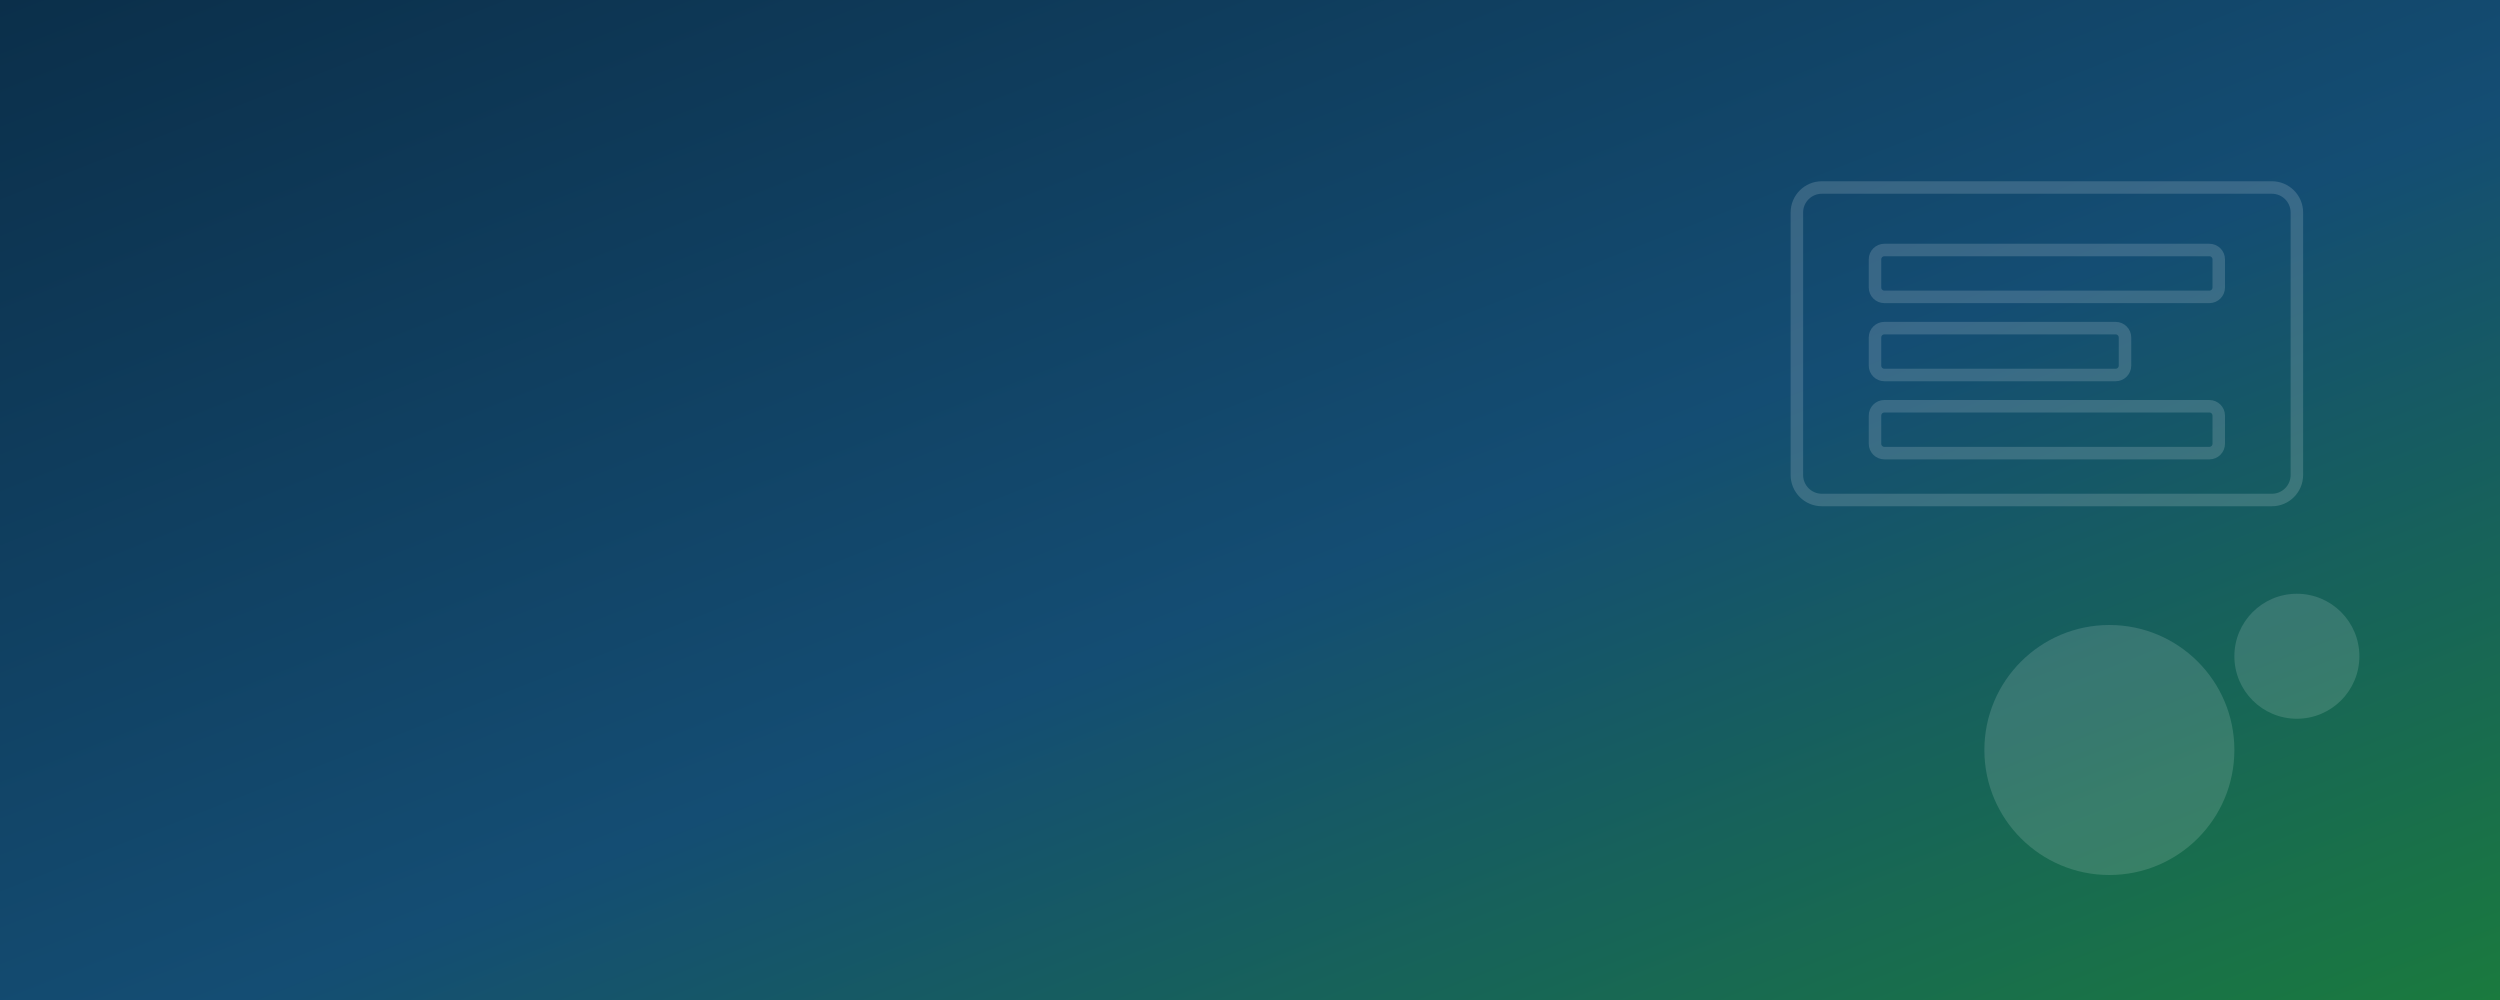
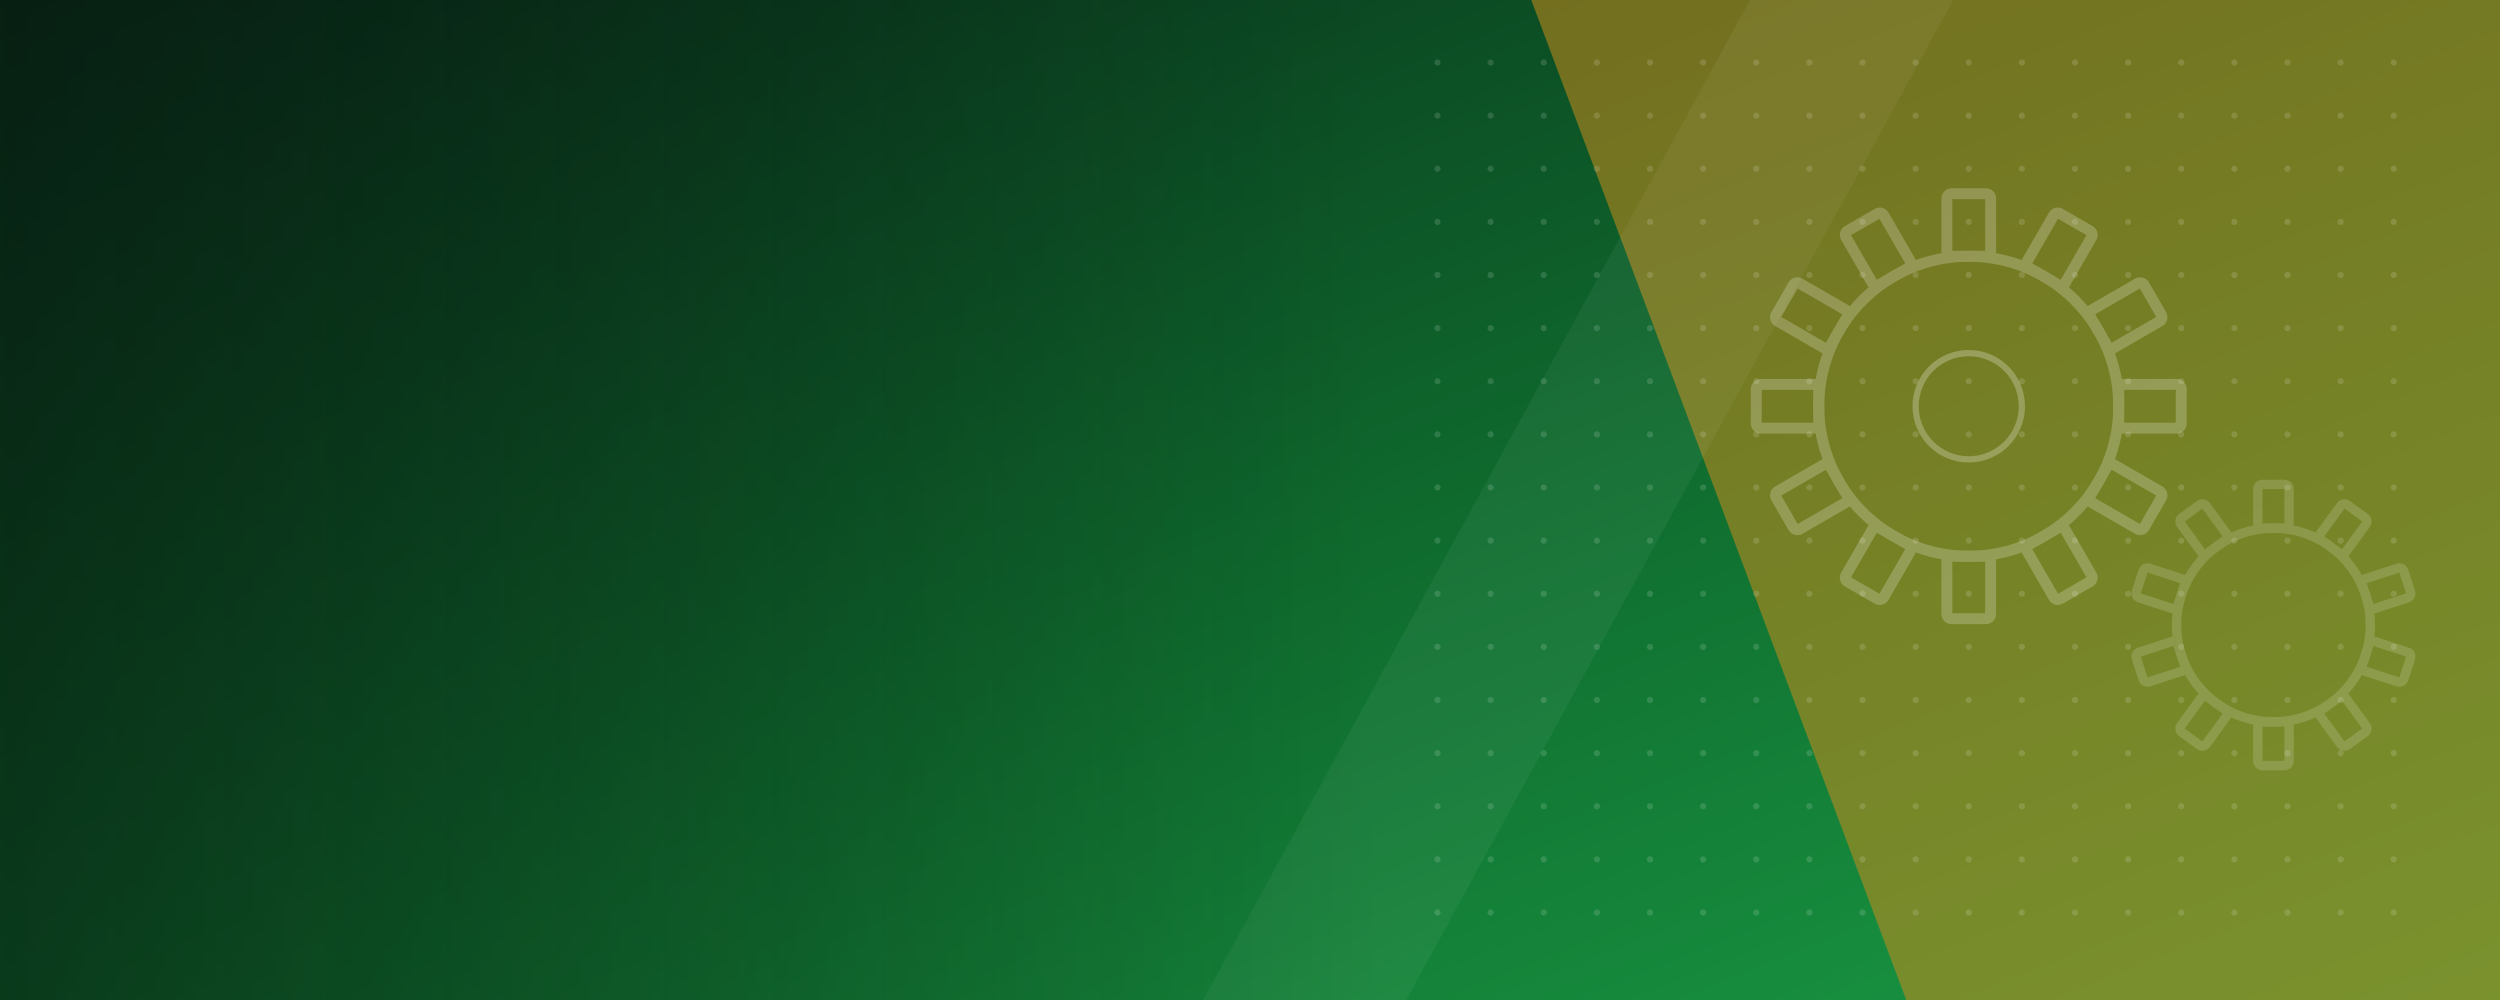
<svg xmlns="http://www.w3.org/2000/svg" viewBox="0 0 1600 640" width="1600" height="640">
  <defs>
-     <linearGradient id="g2" x1="0%" y1="0%" x2="100%" y2="100%">
-       <stop offset="0%" stop-color="#0b2f4a" />
-       <stop offset="55%" stop-color="#144d73" />
-       <stop offset="100%" stop-color="#1a7a3e" />
+     <linearGradient id="g1" x1="0%" y1="0%" x2="100%" y2="100%">
+       <stop offset="0%" stop-color="#082818" />
+       <stop offset="55%" stop-color="#0f6b2e" />
+       <stop offset="100%" stop-color="#1a9b45" />
+     </linearGradient>
+     <clipPath id="frame">
+       <rect width="1600" height="640" />
+     </clipPath>
+   </defs>
+   <g clip-path="url(#frame)">
+     <rect width="1600" height="640" fill="url(#g1)" />
+     <polygon points="980,0 1600,0 1600,640 1220,640" fill="#c98a1c" opacity="0.55" />
+     <polygon points="1120,0 1250,0 900,640 770,640" fill="#ffffff" opacity="0.05" />
+     <g opacity="0.14" fill="#ffffff">
+       <circle cx="920" cy="40" r="2" />
+       <circle cx="954" cy="40" r="2" />
+       <circle cx="988" cy="40" r="2" />
+       <circle cx="1022" cy="40" r="2" />
+       <circle cx="1056" cy="40" r="2" />
+       <circle cx="1090" cy="40" r="2" />
+       <circle cx="1124" cy="40" r="2" />
+       <circle cx="1158" cy="40" r="2" />
+       <circle cx="1192" cy="40" r="2" />
+       <circle cx="1226" cy="40" r="2" />
+       <circle cx="1260" cy="40" r="2" />
+       <circle cx="1294" cy="40" r="2" />
+       <circle cx="1328" cy="40" r="2" />
+       <circle cx="1362" cy="40" r="2" />
+       <circle cx="1396" cy="40" r="2" />
+       <circle cx="1430" cy="40" r="2" />
+       <circle cx="1464" cy="40" r="2" />
+       <circle cx="1498" cy="40" r="2" />
+       <circle cx="1532" cy="40" r="2" />
+       <circle cx="920" cy="74" r="2" />
+       <circle cx="954" cy="74" r="2" />
+       <circle cx="988" cy="74" r="2" />
+       <circle cx="1022" cy="74" r="2" />
+       <circle cx="1056" cy="74" r="2" />
+       <circle cx="1090" cy="74" r="2" />
+       <circle cx="1124" cy="74" r="2" />
+       <circle cx="1158" cy="74" r="2" />
+       <circle cx="1192" cy="74" r="2" />
+       <circle cx="1226" cy="74" r="2" />
+       <circle cx="1260" cy="74" r="2" />
+       <circle cx="1294" cy="74" r="2" />
+       <circle cx="1328" cy="74" r="2" />
+       <circle cx="1362" cy="74" r="2" />
+       <circle cx="1396" cy="74" r="2" />
+       <circle cx="1430" cy="74" r="2" />
+       <circle cx="1464" cy="74" r="2" />
+       <circle cx="1498" cy="74" r="2" />
+       <circle cx="1532" cy="74" r="2" />
+       <circle cx="920" cy="108" r="2" />
+       <circle cx="954" cy="108" r="2" />
+       <circle cx="988" cy="108" r="2" />
+       <circle cx="1022" cy="108" r="2" />
+       <circle cx="1056" cy="108" r="2" />
+       <circle cx="1090" cy="108" r="2" />
+       <circle cx="1124" cy="108" r="2" />
+       <circle cx="1158" cy="108" r="2" />
+       <circle cx="1192" cy="108" r="2" />
+       <circle cx="1226" cy="108" r="2" />
+       <circle cx="1260" cy="108" r="2" />
+       <circle cx="1294" cy="108" r="2" />
+       <circle cx="1328" cy="108" r="2" />
+       <circle cx="1362" cy="108" r="2" />
+       <circle cx="1396" cy="108" r="2" />
+       <circle cx="1430" cy="108" r="2" />
+       <circle cx="1464" cy="108" r="2" />
+       <circle cx="1498" cy="108" r="2" />
+       <circle cx="1532" cy="108" r="2" />
+       <circle cx="920" cy="142" r="2" />
+       <circle cx="954" cy="142" r="2" />
+       <circle cx="988" cy="142" r="2" />
+       <circle cx="1022" cy="142" r="2" />
+       <circle cx="1056" cy="142" r="2" />
+       <circle cx="1090" cy="142" r="2" />
+       <circle cx="1124" cy="142" r="2" />
+       <circle cx="1158" cy="142" r="2" />
+       <circle cx="1192" cy="142" r="2" />
+       <circle cx="1226" cy="142" r="2" />
+       <circle cx="1260" cy="142" r="2" />
+       <circle cx="1294" cy="142" r="2" />
+       <circle cx="1328" cy="142" r="2" />
+       <circle cx="1362" cy="142" r="2" />
+       <circle cx="1396" cy="142" r="2" />
+       <circle cx="1430" cy="142" r="2" />
+       <circle cx="1464" cy="142" r="2" />
+       <circle cx="1498" cy="142" r="2" />
+       <circle cx="1532" cy="142" r="2" />
+       <circle cx="920" cy="176" r="2" />
+       <circle cx="954" cy="176" r="2" />
+       <circle cx="988" cy="176" r="2" />
+       <circle cx="1022" cy="176" r="2" />
+       <circle cx="1056" cy="176" r="2" />
+       <circle cx="1090" cy="176" r="2" />
+       <circle cx="1124" cy="176" r="2" />
+       <circle cx="1158" cy="176" r="2" />
+       <circle cx="1192" cy="176" r="2" />
+       <circle cx="1226" cy="176" r="2" />
+       <circle cx="1260" cy="176" r="2" />
+       <circle cx="1294" cy="176" r="2" />
+       <circle cx="1328" cy="176" r="2" />
+       <circle cx="1362" cy="176" r="2" />
+       <circle cx="1396" cy="176" r="2" />
+       <circle cx="1430" cy="176" r="2" />
+       <circle cx="1464" cy="176" r="2" />
+       <circle cx="1498" cy="176" r="2" />
+       <circle cx="1532" cy="176" r="2" />
+       <circle cx="920" cy="210" r="2" />
+       <circle cx="954" cy="210" r="2" />
+       <circle cx="988" cy="210" r="2" />
+       <circle cx="1022" cy="210" r="2" />
+       <circle cx="1056" cy="210" r="2" />
+       <circle cx="1090" cy="210" r="2" />
+       <circle cx="1124" cy="210" r="2" />
+       <circle cx="1158" cy="210" r="2" />
+       <circle cx="1192" cy="210" r="2" />
+       <circle cx="1226" cy="210" r="2" />
+       <circle cx="1260" cy="210" r="2" />
+       <circle cx="1294" cy="210" r="2" />
+       <circle cx="1328" cy="210" r="2" />
+       <circle cx="1362" cy="210" r="2" />
+       <circle cx="1396" cy="210" r="2" />
+       <circle cx="1430" cy="210" r="2" />
+       <circle cx="1464" cy="210" r="2" />
+       <circle cx="1498" cy="210" r="2" />
+       <circle cx="1532" cy="210" r="2" />
+       <circle cx="920" cy="244" r="2" />
+       <circle cx="954" cy="244" r="2" />
+       <circle cx="988" cy="244" r="2" />
+       <circle cx="1022" cy="244" r="2" />
+       <circle cx="1056" cy="244" r="2" />
+       <circle cx="1090" cy="244" r="2" />
+       <circle cx="1124" cy="244" r="2" />
+       <circle cx="1158" cy="244" r="2" />
+       <circle cx="1192" cy="244" r="2" />
+       <circle cx="1226" cy="244" r="2" />
+       <circle cx="1260" cy="244" r="2" />
+       <circle cx="1294" cy="244" r="2" />
+       <circle cx="1328" cy="244" r="2" />
+       <circle cx="1362" cy="244" r="2" />
+       <circle cx="1396" cy="244" r="2" />
+       <circle cx="1430" cy="244" r="2" />
+       <circle cx="1464" cy="244" r="2" />
+       <circle cx="1498" cy="244" r="2" />
+       <circle cx="1532" cy="244" r="2" />
+       <circle cx="920" cy="278" r="2" />
+       <circle cx="954" cy="278" r="2" />
+       <circle cx="988" cy="278" r="2" />
+       <circle cx="1022" cy="278" r="2" />
+       <circle cx="1056" cy="278" r="2" />
+       <circle cx="1090" cy="278" r="2" />
+       <circle cx="1124" cy="278" r="2" />
+       <circle cx="1158" cy="278" r="2" />
+       <circle cx="1192" cy="278" r="2" />
+       <circle cx="1226" cy="278" r="2" />
+       <circle cx="1260" cy="278" r="2" />
+       <circle cx="1294" cy="278" r="2" />
+       <circle cx="1328" cy="278" r="2" />
+       <circle cx="1362" cy="278" r="2" />
+       <circle cx="1396" cy="278" r="2" />
+       <circle cx="1430" cy="278" r="2" />
+       <circle cx="1464" cy="278" r="2" />
+       <circle cx="1498" cy="278" r="2" />
+       <circle cx="1532" cy="278" r="2" />
+       <circle cx="920" cy="312" r="2" />
+       <circle cx="954" cy="312" r="2" />
+       <circle cx="988" cy="312" r="2" />
+       <circle cx="1022" cy="312" r="2" />
+       <circle cx="1056" cy="312" r="2" />
+       <circle cx="1090" cy="312" r="2" />
+       <circle cx="1124" cy="312" r="2" />
+       <circle cx="1158" cy="312" r="2" />
+       <circle cx="1192" cy="312" r="2" />
+       <circle cx="1226" cy="312" r="2" />
+       <circle cx="1260" cy="312" r="2" />
+       <circle cx="1294" cy="312" r="2" />
+       <circle cx="1328" cy="312" r="2" />
+       <circle cx="1362" cy="312" r="2" />
+       <circle cx="1396" cy="312" r="2" />
+       <circle cx="1430" cy="312" r="2" />
+       <circle cx="1464" cy="312" r="2" />
+       <circle cx="1498" cy="312" r="2" />
+       <circle cx="1532" cy="312" r="2" />
+       <circle cx="920" cy="346" r="2" />
+       <circle cx="954" cy="346" r="2" />
+       <circle cx="988" cy="346" r="2" />
+       <circle cx="1022" cy="346" r="2" />
+       <circle cx="1056" cy="346" r="2" />
+       <circle cx="1090" cy="346" r="2" />
+       <circle cx="1124" cy="346" r="2" />
+       <circle cx="1158" cy="346" r="2" />
+       <circle cx="1192" cy="346" r="2" />
+       <circle cx="1226" cy="346" r="2" />
+       <circle cx="1260" cy="346" r="2" />
+       <circle cx="1294" cy="346" r="2" />
+       <circle cx="1328" cy="346" r="2" />
+       <circle cx="1362" cy="346" r="2" />
+       <circle cx="1396" cy="346" r="2" />
+       <circle cx="1430" cy="346" r="2" />
+       <circle cx="1464" cy="346" r="2" />
+       <circle cx="1498" cy="346" r="2" />
+       <circle cx="1532" cy="346" r="2" />
+       <circle cx="920" cy="380" r="2" />
+       <circle cx="954" cy="380" r="2" />
+       <circle cx="988" cy="380" r="2" />
+       <circle cx="1022" cy="380" r="2" />
+       <circle cx="1056" cy="380" r="2" />
+       <circle cx="1090" cy="380" r="2" />
+       <circle cx="1124" cy="380" r="2" />
+       <circle cx="1158" cy="380" r="2" />
+       <circle cx="1192" cy="380" r="2" />
+       <circle cx="1226" cy="380" r="2" />
+       <circle cx="1260" cy="380" r="2" />
+       <circle cx="1294" cy="380" r="2" />
+       <circle cx="1328" cy="380" r="2" />
+       <circle cx="1362" cy="380" r="2" />
+       <circle cx="1396" cy="380" r="2" />
+       <circle cx="1430" cy="380" r="2" />
+       <circle cx="1464" cy="380" r="2" />
+       <circle cx="1498" cy="380" r="2" />
+       <circle cx="1532" cy="380" r="2" />
+       <circle cx="920" cy="414" r="2" />
+       <circle cx="954" cy="414" r="2" />
+       <circle cx="988" cy="414" r="2" />
+       <circle cx="1022" cy="414" r="2" />
+       <circle cx="1056" cy="414" r="2" />
+       <circle cx="1090" cy="414" r="2" />
+       <circle cx="1124" cy="414" r="2" />
+       <circle cx="1158" cy="414" r="2" />
+       <circle cx="1192" cy="414" r="2" />
+       <circle cx="1226" cy="414" r="2" />
+       <circle cx="1260" cy="414" r="2" />
+       <circle cx="1294" cy="414" r="2" />
+       <circle cx="1328" cy="414" r="2" />
+       <circle cx="1362" cy="414" r="2" />
+       <circle cx="1396" cy="414" r="2" />
+       <circle cx="1430" cy="414" r="2" />
+       <circle cx="1464" cy="414" r="2" />
+       <circle cx="1498" cy="414" r="2" />
+       <circle cx="1532" cy="414" r="2" />
+       <circle cx="920" cy="448" r="2" />
+       <circle cx="954" cy="448" r="2" />
+       <circle cx="988" cy="448" r="2" />
+       <circle cx="1022" cy="448" r="2" />
+       <circle cx="1056" cy="448" r="2" />
+       <circle cx="1090" cy="448" r="2" />
+       <circle cx="1124" cy="448" r="2" />
+       <circle cx="1158" cy="448" r="2" />
+       <circle cx="1192" cy="448" r="2" />
+       <circle cx="1226" cy="448" r="2" />
+       <circle cx="1260" cy="448" r="2" />
+       <circle cx="1294" cy="448" r="2" />
+       <circle cx="1328" cy="448" r="2" />
+       <circle cx="1362" cy="448" r="2" />
+       <circle cx="1396" cy="448" r="2" />
+       <circle cx="1430" cy="448" r="2" />
+       <circle cx="1464" cy="448" r="2" />
+       <circle cx="1498" cy="448" r="2" />
+       <circle cx="1532" cy="448" r="2" />
+       <circle cx="920" cy="482" r="2" />
+       <circle cx="954" cy="482" r="2" />
+       <circle cx="988" cy="482" r="2" />
+       <circle cx="1022" cy="482" r="2" />
+       <circle cx="1056" cy="482" r="2" />
+       <circle cx="1090" cy="482" r="2" />
+       <circle cx="1124" cy="482" r="2" />
+       <circle cx="1158" cy="482" r="2" />
+       <circle cx="1192" cy="482" r="2" />
+       <circle cx="1226" cy="482" r="2" />
+       <circle cx="1260" cy="482" r="2" />
+       <circle cx="1294" cy="482" r="2" />
+       <circle cx="1328" cy="482" r="2" />
+       <circle cx="1362" cy="482" r="2" />
+       <circle cx="1396" cy="482" r="2" />
+       <circle cx="1430" cy="482" r="2" />
+       <circle cx="1464" cy="482" r="2" />
+       <circle cx="1498" cy="482" r="2" />
+       <circle cx="1532" cy="482" r="2" />
+       <circle cx="920" cy="516" r="2" />
+       <circle cx="954" cy="516" r="2" />
+       <circle cx="988" cy="516" r="2" />
+       <circle cx="1022" cy="516" r="2" />
+       <circle cx="1056" cy="516" r="2" />
+       <circle cx="1090" cy="516" r="2" />
+       <circle cx="1124" cy="516" r="2" />
+       <circle cx="1158" cy="516" r="2" />
+       <circle cx="1192" cy="516" r="2" />
+       <circle cx="1226" cy="516" r="2" />
+       <circle cx="1260" cy="516" r="2" />
+       <circle cx="1294" cy="516" r="2" />
+       <circle cx="1328" cy="516" r="2" />
+       <circle cx="1362" cy="516" r="2" />
+       <circle cx="1396" cy="516" r="2" />
+       <circle cx="1430" cy="516" r="2" />
+       <circle cx="1464" cy="516" r="2" />
+       <circle cx="1498" cy="516" r="2" />
+       <circle cx="1532" cy="516" r="2" />
+       <circle cx="920" cy="550" r="2" />
+       <circle cx="954" cy="550" r="2" />
+       <circle cx="988" cy="550" r="2" />
+       <circle cx="1022" cy="550" r="2" />
+       <circle cx="1056" cy="550" r="2" />
+       <circle cx="1090" cy="550" r="2" />
+       <circle cx="1124" cy="550" r="2" />
+       <circle cx="1158" cy="550" r="2" />
+       <circle cx="1192" cy="550" r="2" />
+       <circle cx="1226" cy="550" r="2" />
+       <circle cx="1260" cy="550" r="2" />
+       <circle cx="1294" cy="550" r="2" />
+       <circle cx="1328" cy="550" r="2" />
+       <circle cx="1362" cy="550" r="2" />
+       <circle cx="1396" cy="550" r="2" />
+       <circle cx="1430" cy="550" r="2" />
+       <circle cx="1464" cy="550" r="2" />
+       <circle cx="1498" cy="550" r="2" />
+       <circle cx="1532" cy="550" r="2" />
+       <circle cx="920" cy="584" r="2" />
+       <circle cx="954" cy="584" r="2" />
+       <circle cx="988" cy="584" r="2" />
+       <circle cx="1022" cy="584" r="2" />
+       <circle cx="1056" cy="584" r="2" />
+       <circle cx="1090" cy="584" r="2" />
+       <circle cx="1124" cy="584" r="2" />
+       <circle cx="1158" cy="584" r="2" />
+       <circle cx="1192" cy="584" r="2" />
+       <circle cx="1226" cy="584" r="2" />
+       <circle cx="1260" cy="584" r="2" />
+       <circle cx="1294" cy="584" r="2" />
+       <circle cx="1328" cy="584" r="2" />
+       <circle cx="1362" cy="584" r="2" />
+       <circle cx="1396" cy="584" r="2" />
+       <circle cx="1430" cy="584" r="2" />
+       <circle cx="1464" cy="584" r="2" />
+       <circle cx="1498" cy="584" r="2" />
+       <circle cx="1532" cy="584" r="2" />
+     </g>
+     <g fill="none" stroke="#ffffff" stroke-width="7" opacity="0.22">
+       <g>
+         <circle cx="1260" cy="260" r="96" />
+         <rect x="1246" y="124" width="28" height="40" rx="3" transform="rotate(0 1260 260)" />
+         <rect x="1246" y="124" width="28" height="40" rx="3" transform="rotate(30 1260 260)" />
+         <rect x="1246" y="124" width="28" height="40" rx="3" transform="rotate(60 1260 260)" />
+         <rect x="1246" y="124" width="28" height="40" rx="3" transform="rotate(90 1260 260)" />
+         <rect x="1246" y="124" width="28" height="40" rx="3" transform="rotate(120 1260 260)" />
+         <rect x="1246" y="124" width="28" height="40" rx="3" transform="rotate(150 1260 260)" />
+         <rect x="1246" y="124" width="28" height="40" rx="3" transform="rotate(180 1260 260)" />
+         <rect x="1246" y="124" width="28" height="40" rx="3" transform="rotate(210 1260 260)" />
+         <rect x="1246" y="124" width="28" height="40" rx="3" transform="rotate(240 1260 260)" />
+         <rect x="1246" y="124" width="28" height="40" rx="3" transform="rotate(270 1260 260)" />
+         <rect x="1246" y="124" width="28" height="40" rx="3" transform="rotate(300 1260 260)" />
+         <rect x="1246" y="124" width="28" height="40" rx="3" transform="rotate(330 1260 260)" />
+         <circle cx="1260" cy="260" r="30" fill="#00000000" stroke-width="0" />
+       </g>
+     </g>
+     <g fill="none" stroke="#ffffff" stroke-width="6" opacity="0.16">
+       <g>
+         <circle cx="1455" cy="400" r="62" />
+         <rect x="1445" y="310" width="20" height="28" rx="3" transform="rotate(0 1455 400)" />
+         <rect x="1445" y="310" width="20" height="28" rx="3" transform="rotate(36 1455 400)" />
+         <rect x="1445" y="310" width="20" height="28" rx="3" transform="rotate(72 1455 400)" />
+         <rect x="1445" y="310" width="20" height="28" rx="3" transform="rotate(108 1455 400)" />
+         <rect x="1445" y="310" width="20" height="28" rx="3" transform="rotate(144 1455 400)" />
+         <rect x="1445" y="310" width="20" height="28" rx="3" transform="rotate(180 1455 400)" />
+         <rect x="1445" y="310" width="20" height="28" rx="3" transform="rotate(216 1455 400)" />
+         <rect x="1445" y="310" width="20" height="28" rx="3" transform="rotate(252 1455 400)" />
+         <rect x="1445" y="310" width="20" height="28" rx="3" transform="rotate(288 1455 400)" />
+         <rect x="1445" y="310" width="20" height="28" rx="3" transform="rotate(324 1455 400)" />
+         <circle cx="1455" cy="400" r="20" fill="#00000000" stroke-width="0" />
+       </g>
+     </g>
+     <circle cx="1260" cy="260" r="34" fill="none" stroke="#ffffff" stroke-width="4" opacity="0.25" />
+     <rect width="1600" height="640" fill="url(#fadeLeft)" />
+   </g>
+   <defs>
+     <linearGradient id="fadeLeft" x1="0%" y1="0%" x2="55%" y2="0%">
+       <stop offset="0%" stop-color="#06170d" stop-opacity="0.55" />
+       <stop offset="100%" stop-color="#06170d" stop-opacity="0" />
    </linearGradient>
  </defs>
-   <rect width="1600" height="640" fill="url(#g2)" />
-   <g opacity="0.16" fill="none" stroke="#ffffff" stroke-width="8">
-     <rect x="1150" y="120" width="320" height="200" rx="16" />
-     <rect x="1200" y="160" width="220" height="30" rx="6" />
-     <rect x="1200" y="210" width="160" height="30" rx="6" />
-     <rect x="1200" y="260" width="220" height="30" rx="6" />
-   </g>
-   <g opacity="0.14" fill="#ffffff">
-     <circle cx="1350" cy="480" r="80" />
-     <circle cx="1470" cy="420" r="40" />
-   </g>
</svg>
